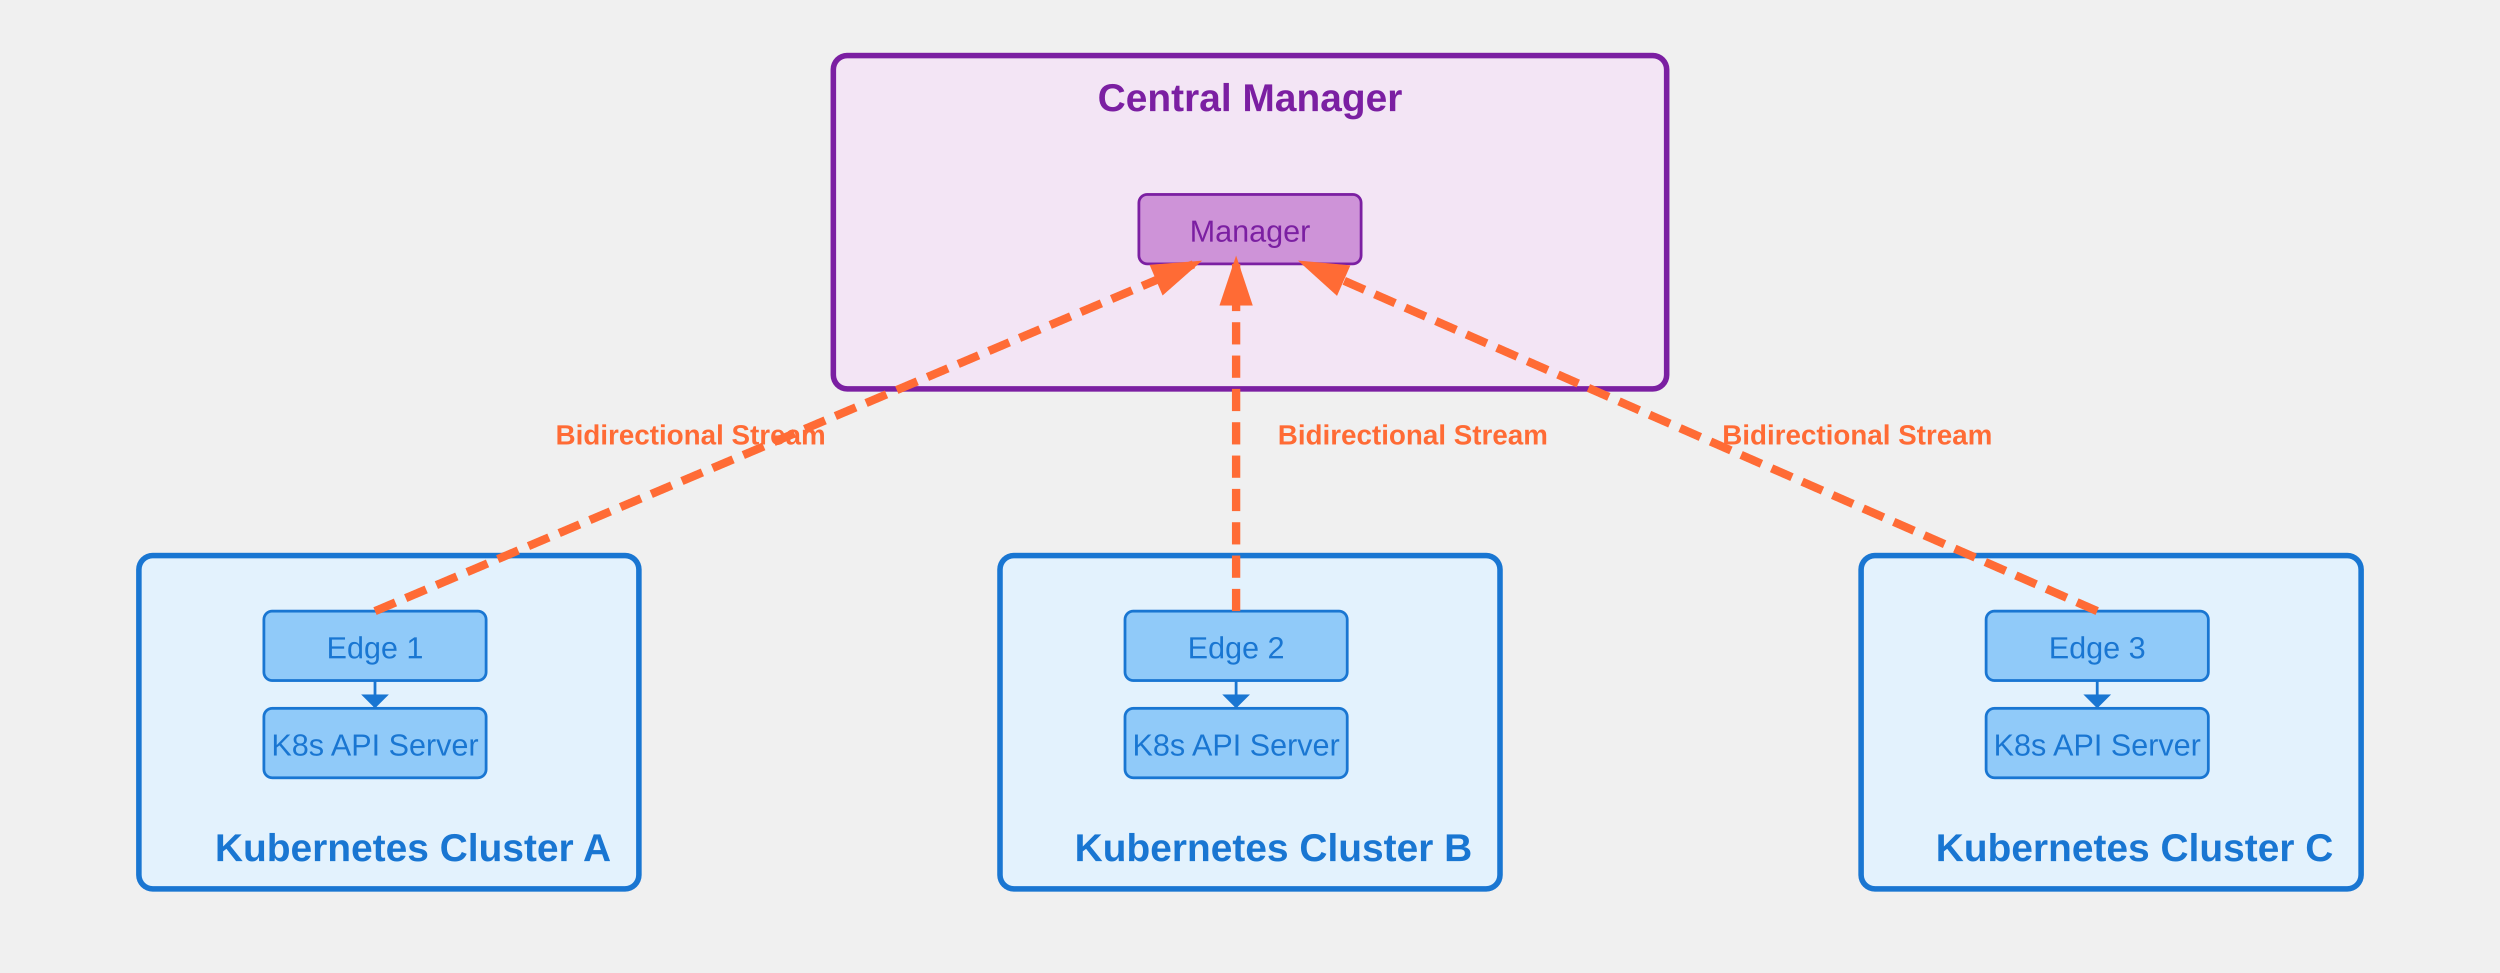
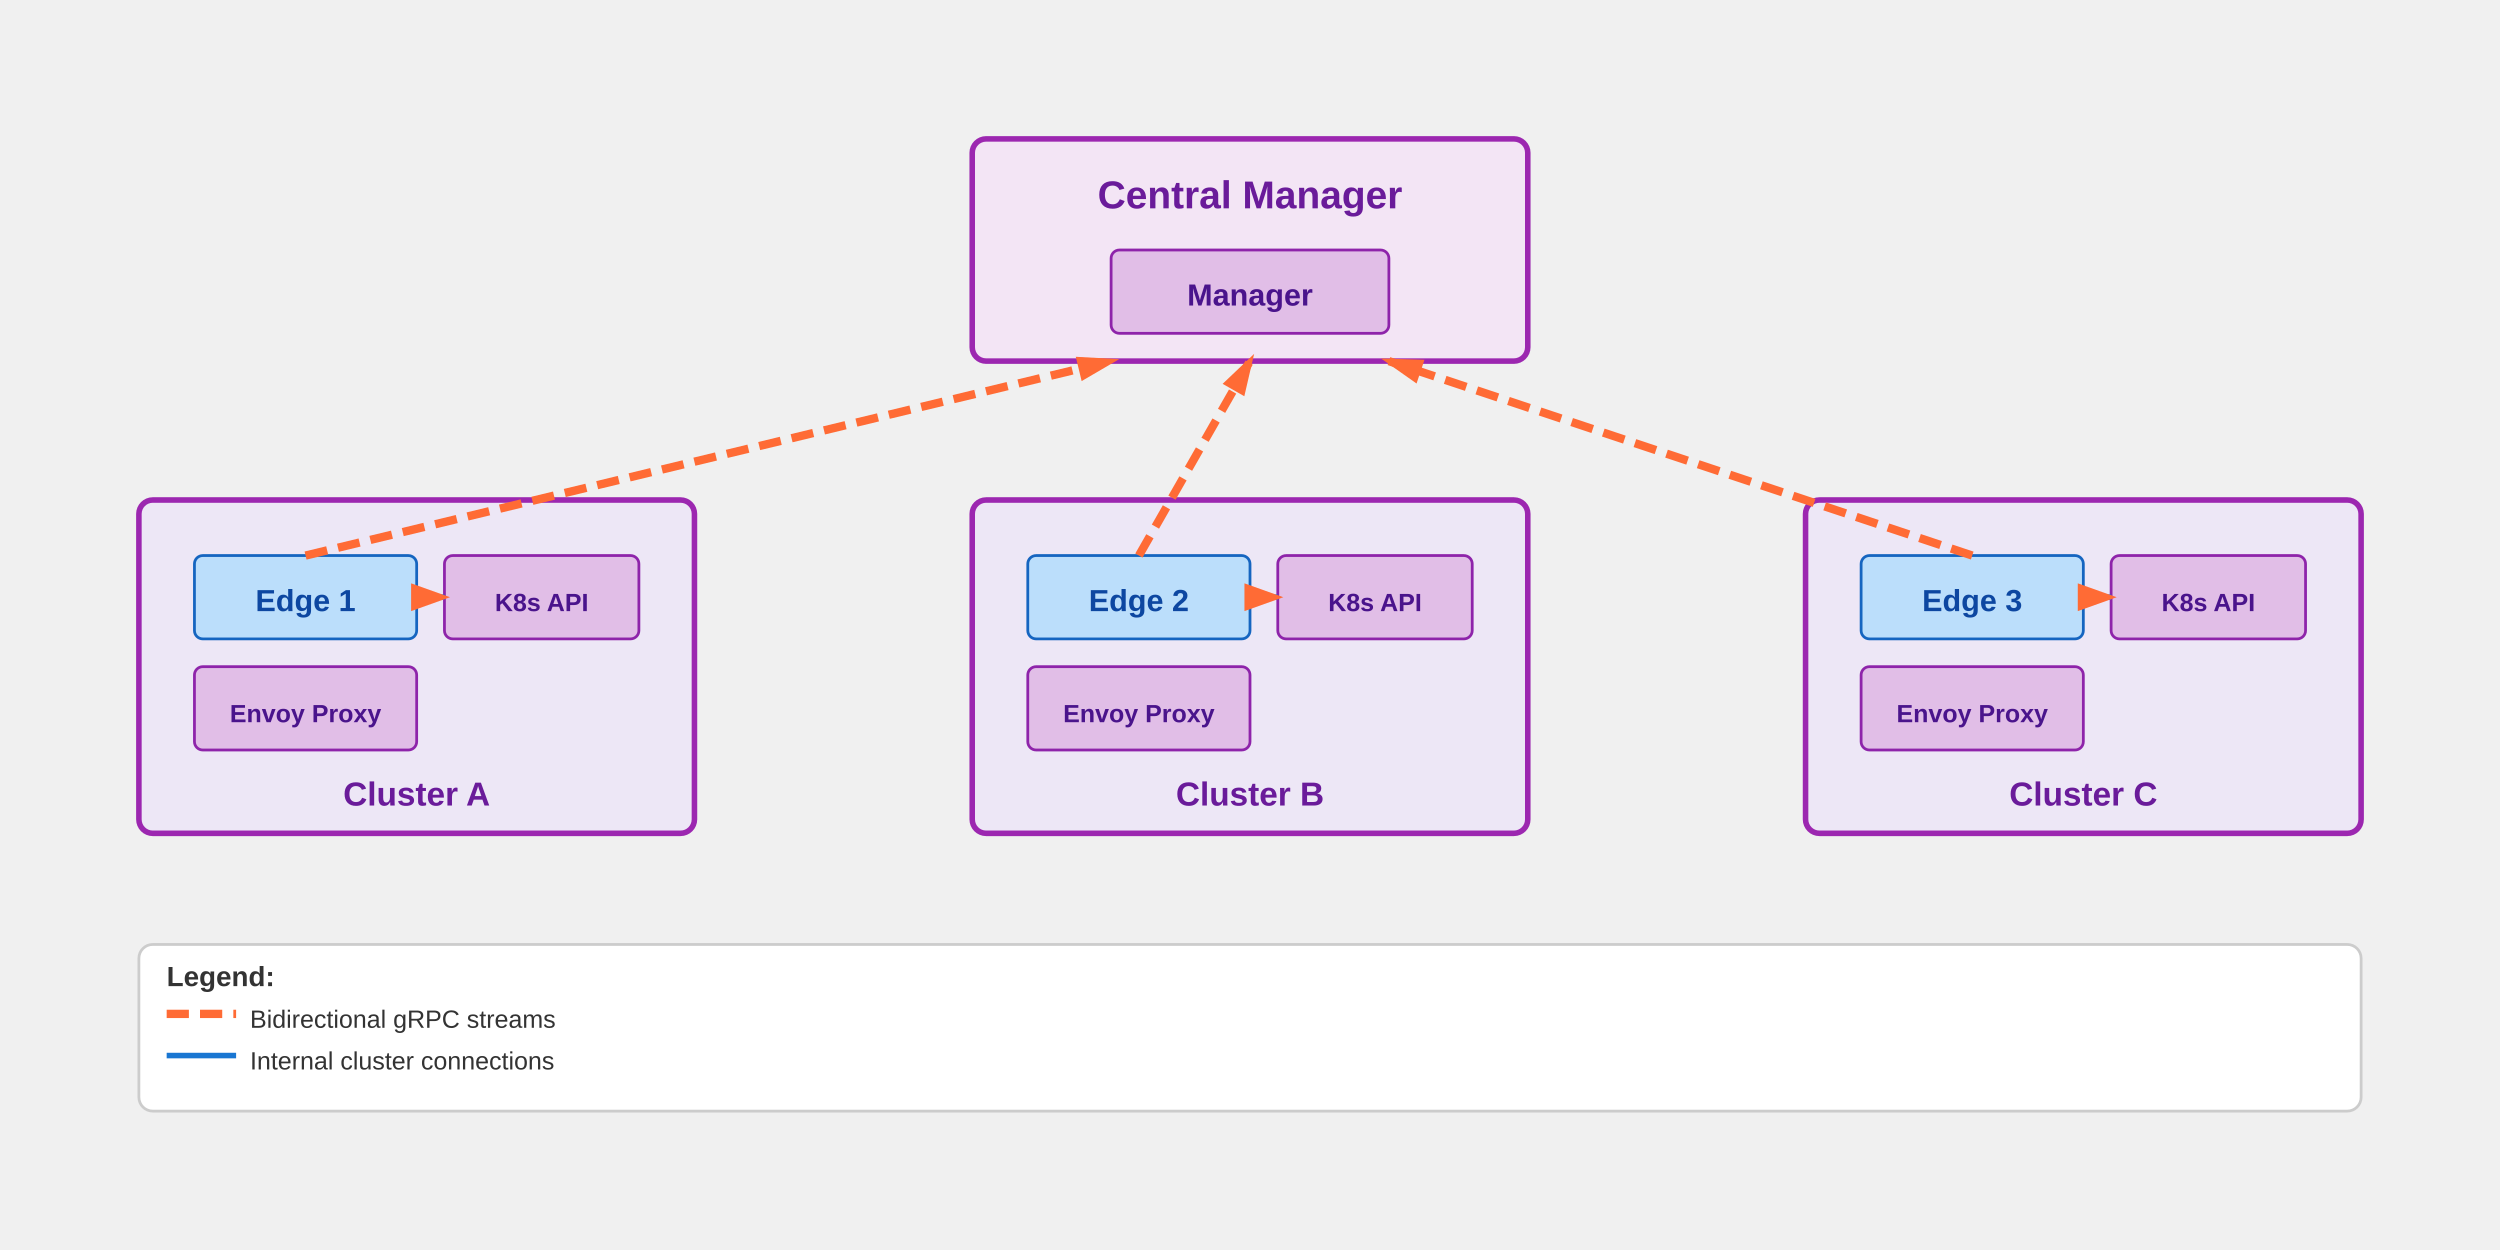
- <svg xmlns="http://www.w3.org/2000/svg" width="900" height="350">
-   <g id="manager">
-     <rect x="300" y="20" width="300" height="120" fill="#f3e5f5" stroke="#7b1fa2" stroke-width="2" rx="5" />
-     <text x="450" y="40" text-anchor="middle" font-family="Arial" font-size="14" font-weight="bold" fill="#7b1fa2">Central Manager</text>
-     <rect x="410" y="70" width="80" height="25" fill="#ce93d8" stroke="#7b1fa2" rx="3" />
-     <text x="450" y="87" text-anchor="middle" font-family="Arial" font-size="11" fill="#7b1fa2">Manager</text>
-   </g>
-   <g id="cluster-a">
-     <rect x="50" y="200" width="180" height="120" fill="#e3f2fd" stroke="#1976d2" stroke-width="2" rx="5" />
-     <text x="220" y="310" text-anchor="end" font-family="Arial" font-size="14" font-weight="bold" fill="#1976d2">Kubernetes Cluster A</text>
-     <rect x="95" y="220" width="80" height="25" fill="#90caf9" stroke="#1976d2" rx="3" />
-     <text x="135" y="237" text-anchor="middle" font-family="Arial" font-size="11" fill="#1976d2">Edge 1</text>
-     <rect x="95" y="255" width="80" height="25" fill="#90caf9" stroke="#1976d2" rx="3" />
-     <text x="135" y="272" text-anchor="middle" font-family="Arial" font-size="11" fill="#1976d2">K8s API Server</text>
-     <line x1="135" y1="245" x2="135" y2="255" stroke="#1976d2" stroke-width="1" />
-     <polygon points="130,250 135,255 140,250" fill="#1976d2" />
-   </g>
-   <g id="cluster-b">
-     <rect x="360" y="200" width="180" height="120" fill="#e3f2fd" stroke="#1976d2" stroke-width="2" rx="5" />
-     <text x="530" y="310" text-anchor="end" font-family="Arial" font-size="14" font-weight="bold" fill="#1976d2">Kubernetes Cluster B</text>
-     <rect x="405" y="220" width="80" height="25" fill="#90caf9" stroke="#1976d2" rx="3" />
-     <text x="445" y="237" text-anchor="middle" font-family="Arial" font-size="11" fill="#1976d2">Edge 2</text>
-     <rect x="405" y="255" width="80" height="25" fill="#90caf9" stroke="#1976d2" rx="3" />
-     <text x="445" y="272" text-anchor="middle" font-family="Arial" font-size="11" fill="#1976d2">K8s API Server</text>
-     <line x1="445" y1="245" x2="445" y2="255" stroke="#1976d2" stroke-width="1" />
-     <polygon points="440,250 445,255 450,250" fill="#1976d2" />
-   </g>
-   <g id="cluster-c">
-     <rect x="670" y="200" width="180" height="120" fill="#e3f2fd" stroke="#1976d2" stroke-width="2" rx="5" />
-     <text x="840" y="310" text-anchor="end" font-family="Arial" font-size="14" font-weight="bold" fill="#1976d2">Kubernetes Cluster C</text>
-     <rect x="715" y="220" width="80" height="25" fill="#90caf9" stroke="#1976d2" rx="3" />
-     <text x="755" y="237" text-anchor="middle" font-family="Arial" font-size="11" fill="#1976d2">Edge 3</text>
-     <rect x="715" y="255" width="80" height="25" fill="#90caf9" stroke="#1976d2" rx="3" />
-     <text x="755" y="272" text-anchor="middle" font-family="Arial" font-size="11" fill="#1976d2">K8s API Server</text>
-     <line x1="755" y1="245" x2="755" y2="255" stroke="#1976d2" stroke-width="1" />
-     <polygon points="750,250 755,255 760,250" fill="#1976d2" />
-   </g>
+ <svg xmlns="http://www.w3.org/2000/svg" width="900" height="450">
  <defs>
-     <marker id="arrowhead" markerWidth="6" markerHeight="4" refX="5" refY="2" orient="auto">
-       <polygon points="0 0, 6 2, 0 4" fill="#ff6b35" />
+     <marker id="arrowhead" markerWidth="7" markerHeight="5" refX="6" refY="2.5" orient="auto">
+       <polygon points="0 0, 7 2.5, 0 5" fill="#ff6b35" />
+     </marker>
+     <marker id="bidirectionalArrow" markerWidth="5" markerHeight="3" refX="4" refY="1.5" orient="auto">
+       <polygon points="0 0, 5 1.5, 0 3" fill="#ff6b35" />
    </marker>
  </defs>
-   <line x1="135" y1="220" x2="430" y2="95" stroke="#ff6b35" stroke-width="3" stroke-dasharray="8,4" marker-end="url(#arrowhead)" />
-   <text x="200" y="160" font-family="Arial" font-size="10" fill="#ff6b35" font-weight="bold">Bidirectional Stream</text>
-   <line x1="445" y1="220" x2="445" y2="95" stroke="#ff6b35" stroke-width="3" stroke-dasharray="8,4" marker-end="url(#arrowhead)" />
-   <text x="460" y="160" font-family="Arial" font-size="10" fill="#ff6b35" font-weight="bold">Bidirectional Stream</text>
-   <line x1="755" y1="220" x2="470" y2="95" stroke="#ff6b35" stroke-width="3" stroke-dasharray="8,4" marker-end="url(#arrowhead)" />
-   <text x="620" y="160" font-family="Arial" font-size="10" fill="#ff6b35" font-weight="bold">Bidirectional Stream</text>
+   <rect x="350" y="50" width="200" height="80" fill="#f3e5f5" stroke="#9c27b0" stroke-width="2" rx="5" />
+   <text x="450" y="75" text-anchor="middle" font-family="Arial, sans-serif" font-size="14" font-weight="bold" fill="#6a1b9a">Central Manager</text>
+   <rect x="400" y="90" width="100" height="30" fill="#e1bee7" stroke="#8e24aa" stroke-width="1" rx="3" />
+   <text x="450" y="110" text-anchor="middle" font-family="Arial, sans-serif" font-size="11" font-weight="bold" fill="#4a148c">Manager</text>
+   <rect x="50" y="180" width="200" height="120" fill="#ede7f6" stroke="#9c27b0" stroke-width="2" rx="5" />
+   <text x="150" y="290" text-anchor="middle" font-family="Arial, sans-serif" font-size="12" font-weight="bold" fill="#6a1b9a">Cluster A</text>
+   <rect x="70" y="200" width="80" height="30" fill="#bbdefb" stroke="#1565c0" stroke-width="1" rx="3" />
+   <text x="110" y="220" text-anchor="middle" font-family="Arial, sans-serif" font-size="11" font-weight="bold" fill="#0d47a1">Edge 1</text>
+   <rect x="160" y="200" width="70" height="30" fill="#e1bee7" stroke="#8e24aa" stroke-width="1" rx="3" />
+   <text x="195" y="220" text-anchor="middle" font-family="Arial, sans-serif" font-size="9" font-weight="bold" fill="#4a148c">K8s API</text>
+   <rect x="70" y="240" width="80" height="30" fill="#e1bee7" stroke="#8e24aa" stroke-width="1" rx="3" />
+   <text x="110" y="260" text-anchor="middle" font-family="Arial, sans-serif" font-size="9" font-weight="bold" fill="#4a148c">Envoy Proxy</text>
+   <rect x="350" y="180" width="200" height="120" fill="#ede7f6" stroke="#9c27b0" stroke-width="2" rx="5" />
+   <text x="450" y="290" text-anchor="middle" font-family="Arial, sans-serif" font-size="12" font-weight="bold" fill="#6a1b9a">Cluster B</text>
+   <rect x="370" y="200" width="80" height="30" fill="#bbdefb" stroke="#1565c0" stroke-width="1" rx="3" />
+   <text x="410" y="220" text-anchor="middle" font-family="Arial, sans-serif" font-size="11" font-weight="bold" fill="#0d47a1">Edge 2</text>
+   <rect x="460" y="200" width="70" height="30" fill="#e1bee7" stroke="#8e24aa" stroke-width="1" rx="3" />
+   <text x="495" y="220" text-anchor="middle" font-family="Arial, sans-serif" font-size="9" font-weight="bold" fill="#4a148c">K8s API</text>
+   <rect x="370" y="240" width="80" height="30" fill="#e1bee7" stroke="#8e24aa" stroke-width="1" rx="3" />
+   <text x="410" y="260" text-anchor="middle" font-family="Arial, sans-serif" font-size="9" font-weight="bold" fill="#4a148c">Envoy Proxy</text>
+   <rect x="650" y="180" width="200" height="120" fill="#ede7f6" stroke="#9c27b0" stroke-width="2" rx="5" />
+   <text x="750" y="290" text-anchor="middle" font-family="Arial, sans-serif" font-size="12" font-weight="bold" fill="#6a1b9a">Cluster C</text>
+   <rect x="670" y="200" width="80" height="30" fill="#bbdefb" stroke="#1565c0" stroke-width="1" rx="3" />
+   <text x="710" y="220" text-anchor="middle" font-family="Arial, sans-serif" font-size="11" font-weight="bold" fill="#0d47a1">Edge 3</text>
+   <rect x="760" y="200" width="70" height="30" fill="#e1bee7" stroke="#8e24aa" stroke-width="1" rx="3" />
+   <text x="795" y="220" text-anchor="middle" font-family="Arial, sans-serif" font-size="9" font-weight="bold" fill="#4a148c">K8s API</text>
+   <rect x="670" y="240" width="80" height="30" fill="#e1bee7" stroke="#8e24aa" stroke-width="1" rx="3" />
+   <text x="710" y="260" text-anchor="middle" font-family="Arial, sans-serif" font-size="9" font-weight="bold" fill="#4a148c">Envoy Proxy</text>
+   <line x1="150" y1="215" x2="160" y2="215" stroke="#1976d2" stroke-width="2" marker-end="url(#arrowhead)" />
+   <line x1="450" y1="215" x2="460" y2="215" stroke="#1976d2" stroke-width="2" marker-end="url(#arrowhead)" />
+   <line x1="750" y1="215" x2="760" y2="215" stroke="#1976d2" stroke-width="2" marker-end="url(#arrowhead)" />
+   <line x1="110" y1="200" x2="400" y2="130" stroke="#ff6b35" stroke-width="3" stroke-dasharray="8,4" marker-end="url(#bidirectionalArrow)" />
+   <line x1="410" y1="200" x2="450" y2="130" stroke="#ff6b35" stroke-width="3" stroke-dasharray="8,4" marker-end="url(#bidirectionalArrow)" />
+   <line x1="710" y1="200" x2="500" y2="130" stroke="#ff6b35" stroke-width="3" stroke-dasharray="8,4" marker-end="url(#bidirectionalArrow)" />
+   <rect x="50" y="340" width="800" height="60" fill="white" stroke="#ccc" stroke-width="1" rx="5" />
+   <text x="60" y="355" font-family="Arial, sans-serif" font-size="10" font-weight="bold" fill="#333">Legend:</text>
+   <line x1="60" y1="365" x2="85" y2="365" stroke="#ff6b35" stroke-width="3" stroke-dasharray="8,4" />
+   <text x="90" y="370" font-family="Arial, sans-serif" font-size="9" fill="#333">Bidirectional gRPC streams</text>
+   <line x1="60" y1="380" x2="85" y2="380" stroke="#1976d2" stroke-width="2" />
+   <text x="90" y="385" font-family="Arial, sans-serif" font-size="9" fill="#333">Internal cluster connections</text>
</svg>
